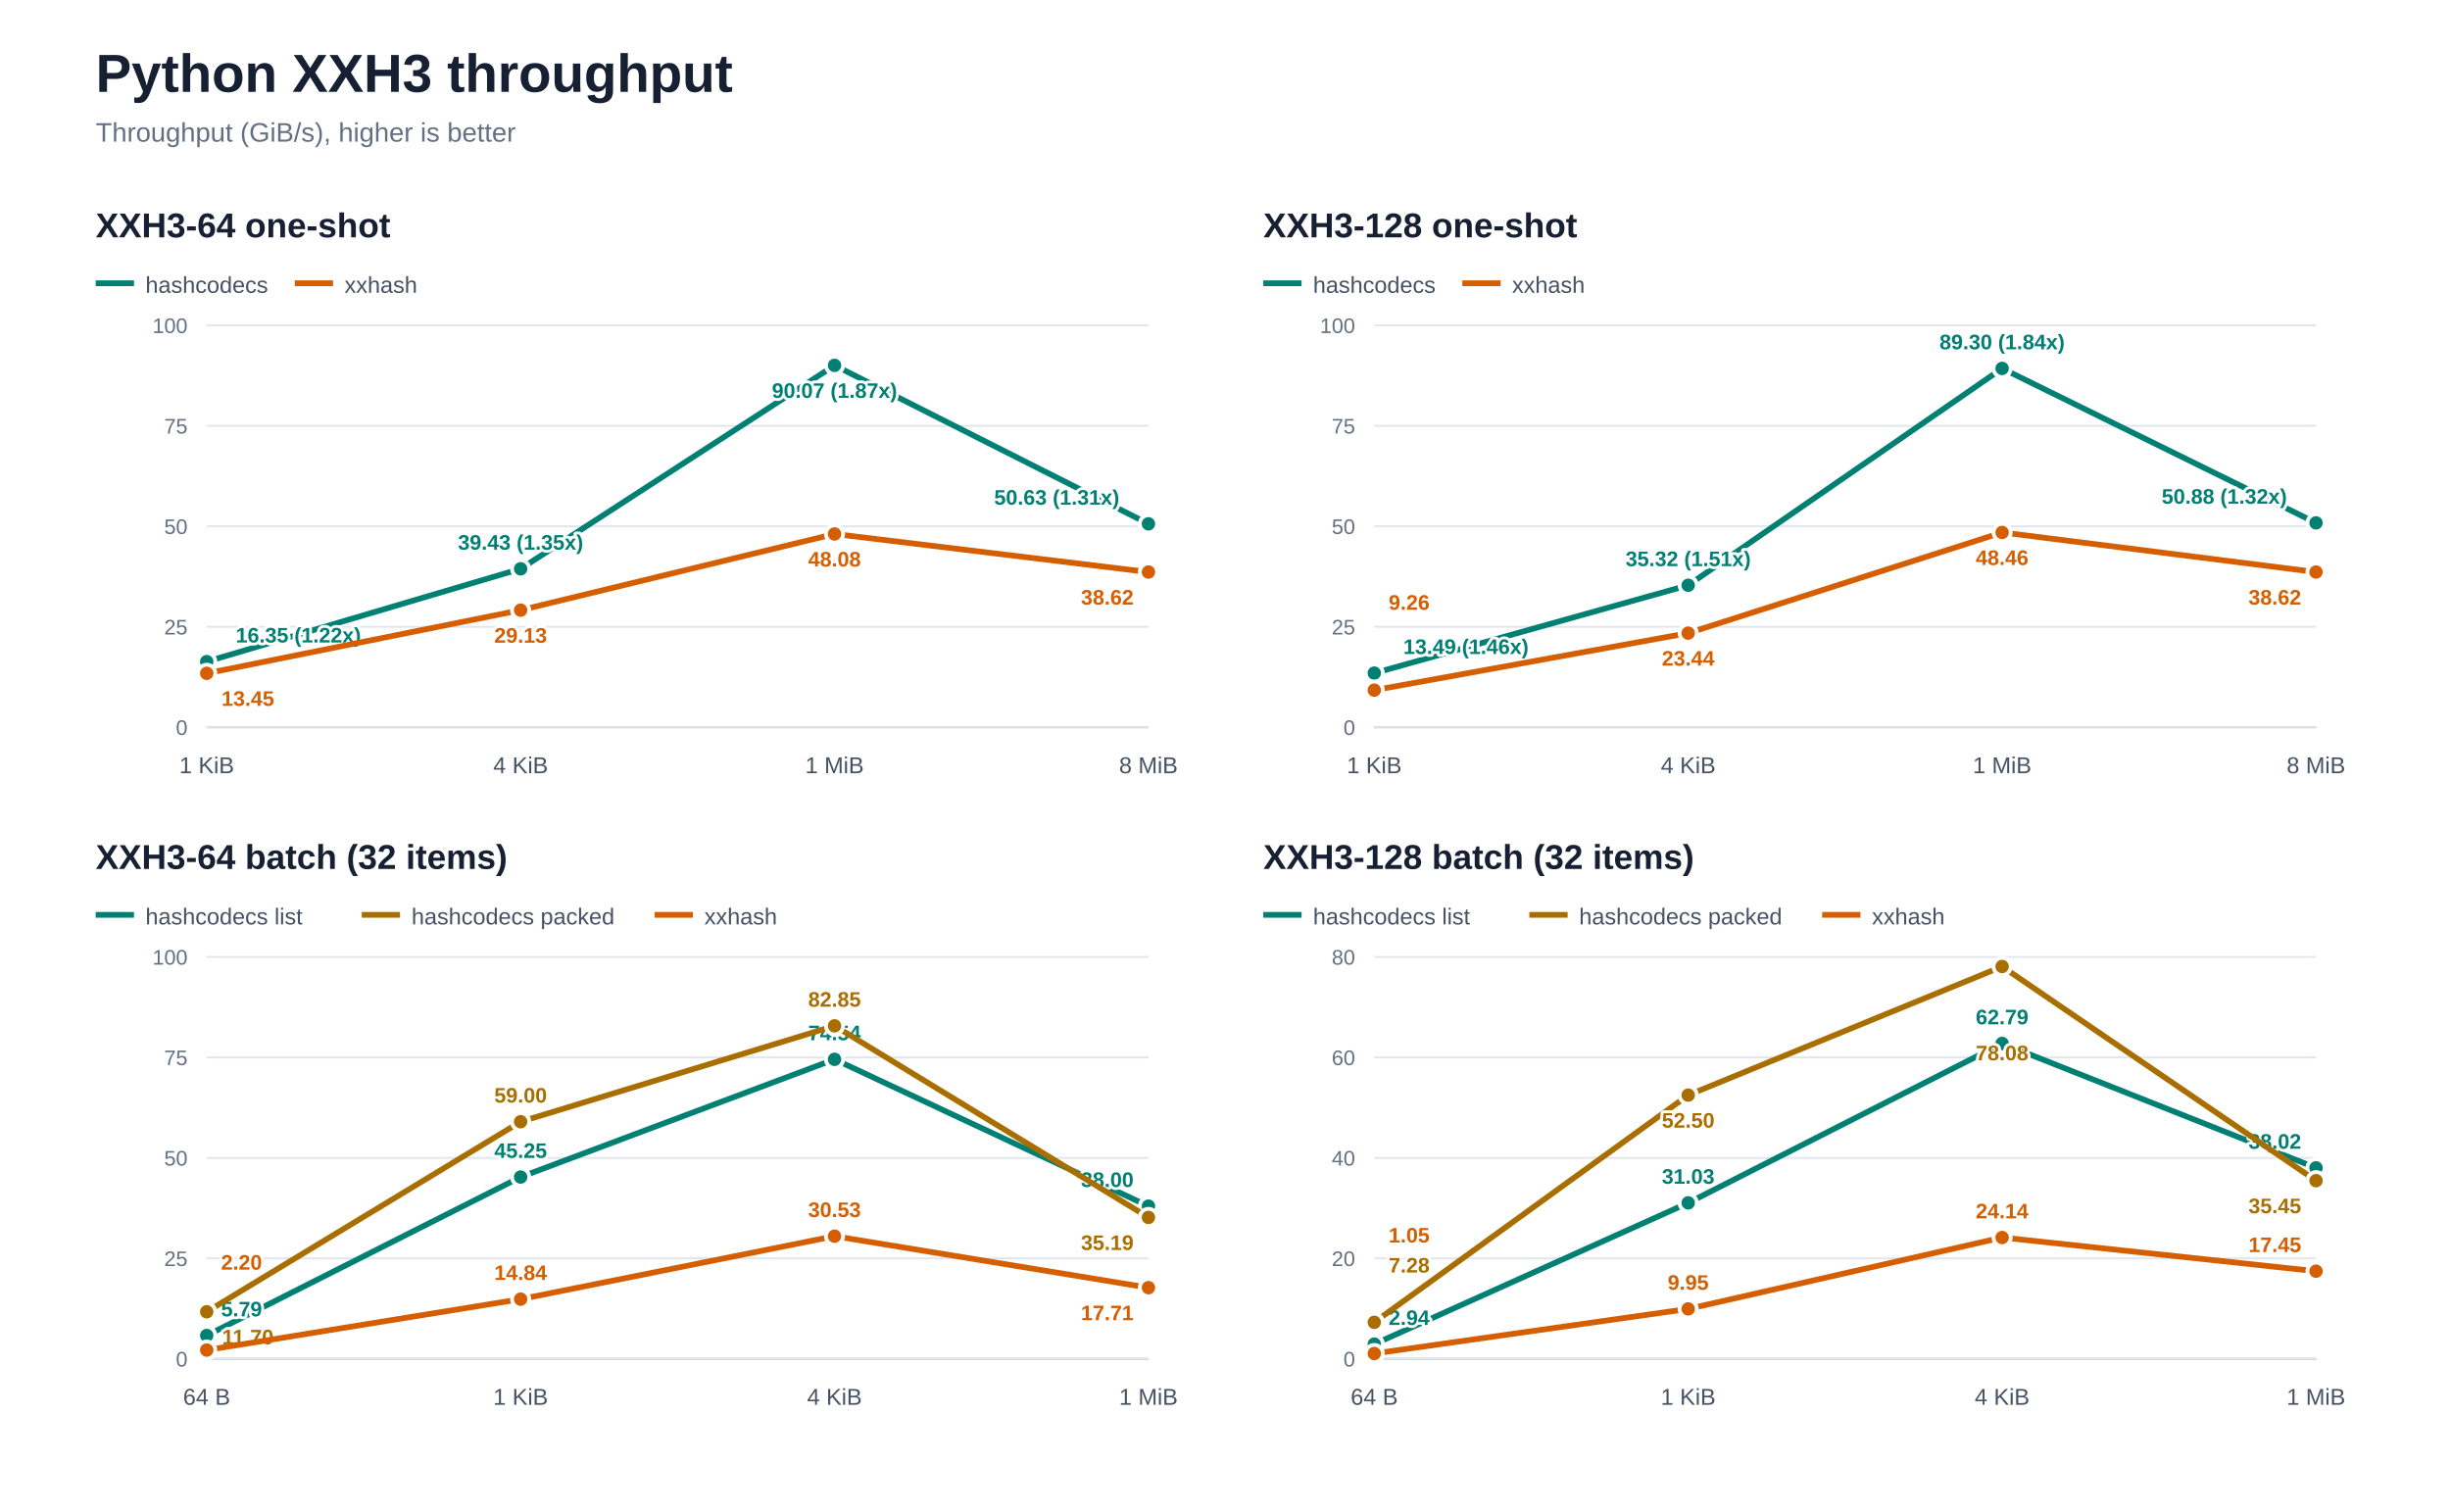
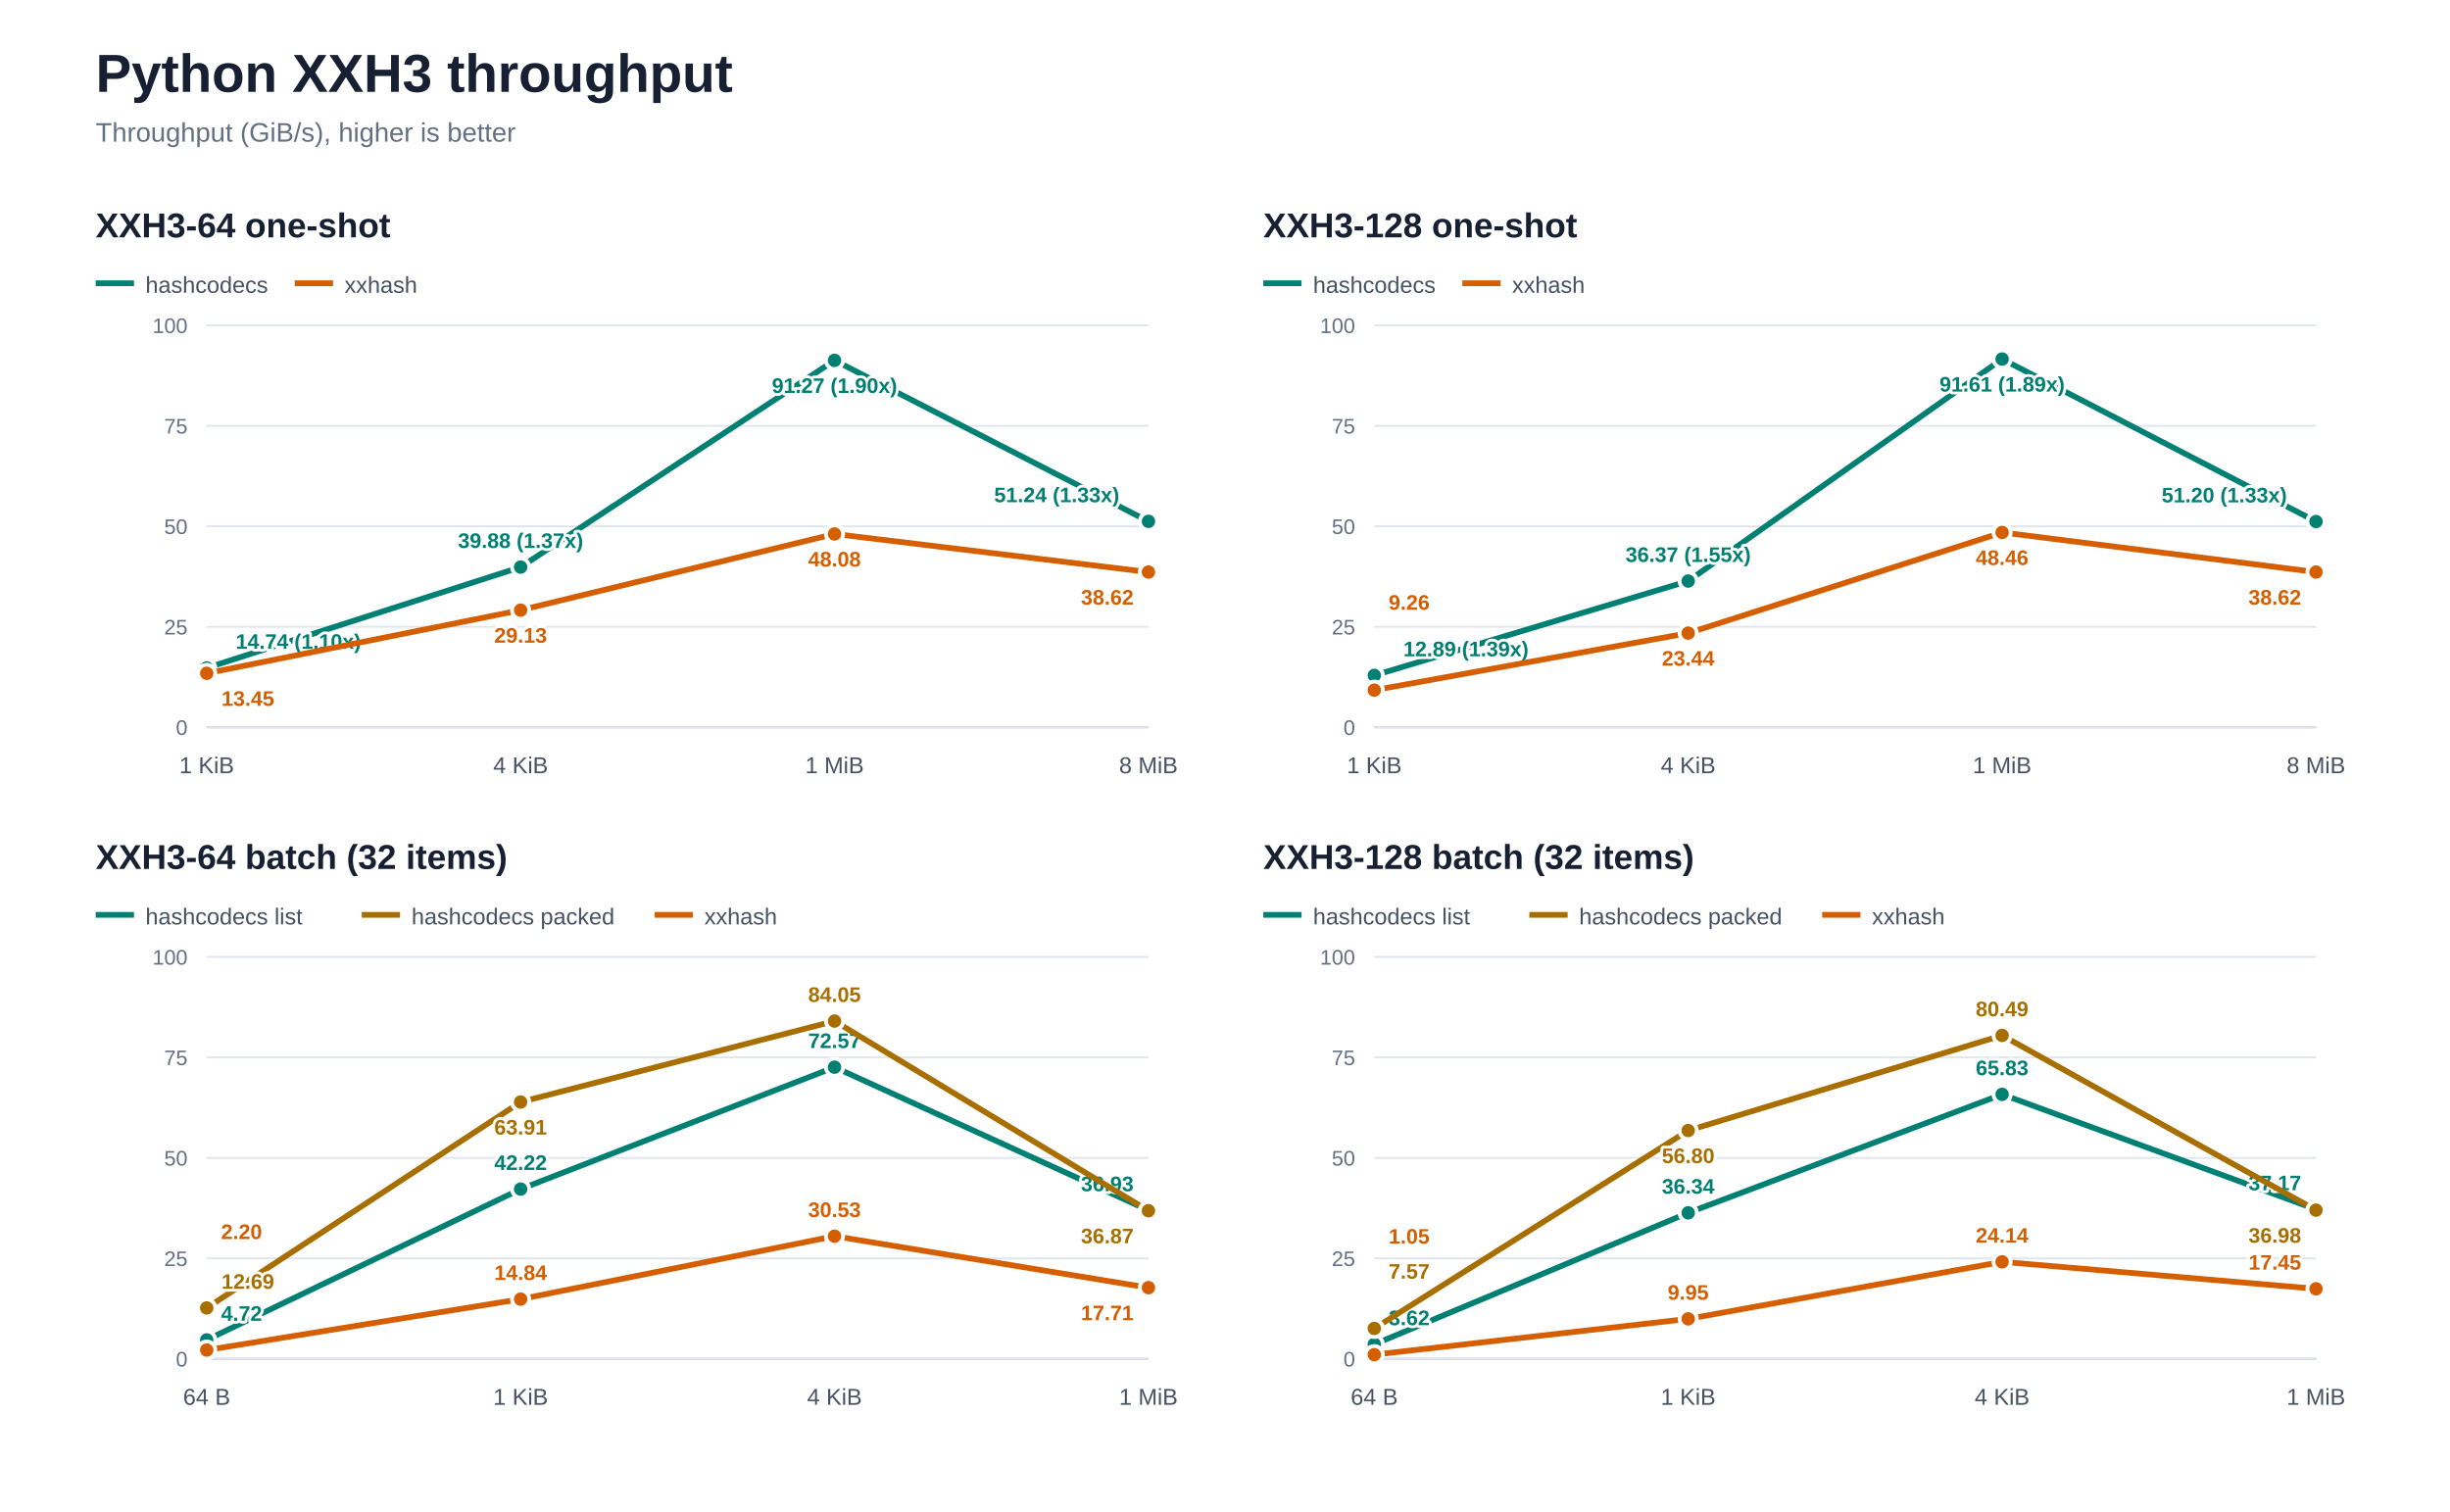
<svg xmlns="http://www.w3.org/2000/svg" width="1280" height="790" viewBox="0 0 1280 790" role="img" aria-labelledby="title desc">
  <rect width="100%" height="100%" fill="#ffffff" />
  <text x="50" y="48" fill="#172033" font-family="Segoe UI,Arial,sans-serif" font-size="28" font-weight="700">Python XXH3 throughput</text>
  <text x="50" y="74" fill="#637083" font-family="Segoe UI,Arial,sans-serif" font-size="14">Throughput (GiB/s), higher is better</text>
  <text x="50" y="124" fill="#172033" font-family="Segoe UI,Arial,sans-serif" font-size="18" font-weight="600">XXH3-64 one-shot</text>
  <line x1="108" y1="380" x2="600" y2="380" stroke="#9aa5b4" />
  <line x1="50" y1="148" x2="70" y2="148" stroke="#007f73" stroke-width="3" />
  <text x="76" y="153" fill="#465263" font-family="Segoe UI,Arial,sans-serif" font-size="12">hashcodecs</text>
  <line x1="154" y1="148" x2="174" y2="148" stroke="#d55e00" stroke-width="3" />
  <text x="180" y="153" fill="#465263" font-family="Segoe UI,Arial,sans-serif" font-size="12">xxhash</text>
  <line x1="108" y1="380.0" x2="600" y2="380.0" stroke="#e1e6ed" />
  <text x="98" y="384.0" text-anchor="end" fill="#637083" font-family="Segoe UI,Arial,sans-serif" font-size="11">0</text>
  <line x1="108" y1="327.5" x2="600" y2="327.5" stroke="#e1e6ed" />
  <text x="98" y="331.5" text-anchor="end" fill="#637083" font-family="Segoe UI,Arial,sans-serif" font-size="11">25</text>
  <line x1="108" y1="275.0" x2="600" y2="275.0" stroke="#e1e6ed" />
  <text x="98" y="279.0" text-anchor="end" fill="#637083" font-family="Segoe UI,Arial,sans-serif" font-size="11">50</text>
  <line x1="108" y1="222.5" x2="600" y2="222.5" stroke="#e1e6ed" />
  <text x="98" y="226.5" text-anchor="end" fill="#637083" font-family="Segoe UI,Arial,sans-serif" font-size="11">75</text>
  <line x1="108" y1="170.0" x2="600" y2="170.0" stroke="#e1e6ed" />
  <text x="98" y="174.0" text-anchor="end" fill="#637083" font-family="Segoe UI,Arial,sans-serif" font-size="11">100</text>
  <text x="108.0" y="404" text-anchor="middle" fill="#465263" font-family="Segoe UI,Arial,sans-serif" font-size="12">1 KiB</text>
  <text x="272.0" y="404" text-anchor="middle" fill="#465263" font-family="Segoe UI,Arial,sans-serif" font-size="12">4 KiB</text>
  <text x="436.0" y="404" text-anchor="middle" fill="#465263" font-family="Segoe UI,Arial,sans-serif" font-size="12">1 MiB</text>
  <text x="600.0" y="404" text-anchor="middle" fill="#465263" font-family="Segoe UI,Arial,sans-serif" font-size="12">8 MiB</text>
-   <polyline points="108.0,345.7 272.0,297.2 436.0,190.9 600.0,273.7" fill="none" stroke="#007f73" stroke-width="3" stroke-linejoin="round" stroke-linecap="round" />
-   <circle cx="108.0" cy="345.7" r="4.5" fill="#007f73" stroke="#ffffff" stroke-width="2" />
-   <text x="155.9" y="335.7" text-anchor="middle" fill="#007f73" font-family="Segoe UI,Arial,sans-serif" font-size="11" font-weight="600" paint-order="stroke" stroke="#ffffff" stroke-width="3" stroke-linejoin="round">16.35 (1.22x)</text>
-   <circle cx="272.0" cy="297.2" r="4.5" fill="#007f73" stroke="#ffffff" stroke-width="2" />
-   <text x="272.0" y="287.2" text-anchor="middle" fill="#007f73" font-family="Segoe UI,Arial,sans-serif" font-size="11" font-weight="600" paint-order="stroke" stroke="#ffffff" stroke-width="3" stroke-linejoin="round">39.43 (1.35x)</text>
-   <circle cx="436.0" cy="190.9" r="4.5" fill="#007f73" stroke="#ffffff" stroke-width="2" />
-   <text x="436.0" y="207.9" text-anchor="middle" fill="#007f73" font-family="Segoe UI,Arial,sans-serif" font-size="11" font-weight="600" paint-order="stroke" stroke="#ffffff" stroke-width="3" stroke-linejoin="round">90.07 (1.87x)</text>
-   <circle cx="600.0" cy="273.7" r="4.5" fill="#007f73" stroke="#ffffff" stroke-width="2" />
-   <text x="552.1" y="263.7" text-anchor="middle" fill="#007f73" font-family="Segoe UI,Arial,sans-serif" font-size="11" font-weight="600" paint-order="stroke" stroke="#ffffff" stroke-width="3" stroke-linejoin="round">50.63 (1.31x)</text>
+   <polyline points="108.0,349.0 272.0,296.3 436.0,188.3 600.0,272.4" fill="none" stroke="#007f73" stroke-width="3" stroke-linejoin="round" stroke-linecap="round" />
+   <circle cx="108.0" cy="349.0" r="4.5" fill="#007f73" stroke="#ffffff" stroke-width="2" />
+   <text x="155.9" y="339.0" text-anchor="middle" fill="#007f73" font-family="Segoe UI,Arial,sans-serif" font-size="11" font-weight="600" paint-order="stroke" stroke="#ffffff" stroke-width="3" stroke-linejoin="round">14.74 (1.10x)</text>
+   <circle cx="272.0" cy="296.3" r="4.5" fill="#007f73" stroke="#ffffff" stroke-width="2" />
+   <text x="272.0" y="286.3" text-anchor="middle" fill="#007f73" font-family="Segoe UI,Arial,sans-serif" font-size="11" font-weight="600" paint-order="stroke" stroke="#ffffff" stroke-width="3" stroke-linejoin="round">39.88 (1.37x)</text>
+   <circle cx="436.0" cy="188.3" r="4.5" fill="#007f73" stroke="#ffffff" stroke-width="2" />
+   <text x="436.0" y="205.3" text-anchor="middle" fill="#007f73" font-family="Segoe UI,Arial,sans-serif" font-size="11" font-weight="600" paint-order="stroke" stroke="#ffffff" stroke-width="3" stroke-linejoin="round">91.27 (1.90x)</text>
+   <circle cx="600.0" cy="272.4" r="4.5" fill="#007f73" stroke="#ffffff" stroke-width="2" />
+   <text x="552.1" y="262.4" text-anchor="middle" fill="#007f73" font-family="Segoe UI,Arial,sans-serif" font-size="11" font-weight="600" paint-order="stroke" stroke="#ffffff" stroke-width="3" stroke-linejoin="round">51.24 (1.33x)</text>
  <polyline points="108.0,351.8 272.0,318.8 436.0,279.0 600.0,298.9" fill="none" stroke="#d55e00" stroke-width="3" stroke-linejoin="round" stroke-linecap="round" />
  <circle cx="108.0" cy="351.8" r="4.5" fill="#d55e00" stroke="#ffffff" stroke-width="2" />
  <text x="129.5" y="368.8" text-anchor="middle" fill="#d55e00" font-family="Segoe UI,Arial,sans-serif" font-size="11" font-weight="600" paint-order="stroke" stroke="#ffffff" stroke-width="3" stroke-linejoin="round">13.45</text>
  <circle cx="272.0" cy="318.8" r="4.5" fill="#d55e00" stroke="#ffffff" stroke-width="2" />
  <text x="272.0" y="335.8" text-anchor="middle" fill="#d55e00" font-family="Segoe UI,Arial,sans-serif" font-size="11" font-weight="600" paint-order="stroke" stroke="#ffffff" stroke-width="3" stroke-linejoin="round">29.13</text>
  <circle cx="436.0" cy="279.0" r="4.5" fill="#d55e00" stroke="#ffffff" stroke-width="2" />
  <text x="436.0" y="296.0" text-anchor="middle" fill="#d55e00" font-family="Segoe UI,Arial,sans-serif" font-size="11" font-weight="600" paint-order="stroke" stroke="#ffffff" stroke-width="3" stroke-linejoin="round">48.08</text>
  <circle cx="600.0" cy="298.9" r="4.5" fill="#d55e00" stroke="#ffffff" stroke-width="2" />
  <text x="578.5" y="315.9" text-anchor="middle" fill="#d55e00" font-family="Segoe UI,Arial,sans-serif" font-size="11" font-weight="600" paint-order="stroke" stroke="#ffffff" stroke-width="3" stroke-linejoin="round">38.62</text>
  <text x="660" y="124" fill="#172033" font-family="Segoe UI,Arial,sans-serif" font-size="18" font-weight="600">XXH3-128 one-shot</text>
  <line x1="718" y1="380" x2="1210" y2="380" stroke="#9aa5b4" />
  <line x1="660" y1="148" x2="680" y2="148" stroke="#007f73" stroke-width="3" />
  <text x="686" y="153" fill="#465263" font-family="Segoe UI,Arial,sans-serif" font-size="12">hashcodecs</text>
  <line x1="764" y1="148" x2="784" y2="148" stroke="#d55e00" stroke-width="3" />
  <text x="790" y="153" fill="#465263" font-family="Segoe UI,Arial,sans-serif" font-size="12">xxhash</text>
  <line x1="718" y1="380.0" x2="1210" y2="380.0" stroke="#e1e6ed" />
  <text x="708" y="384.0" text-anchor="end" fill="#637083" font-family="Segoe UI,Arial,sans-serif" font-size="11">0</text>
  <line x1="718" y1="327.5" x2="1210" y2="327.5" stroke="#e1e6ed" />
  <text x="708" y="331.5" text-anchor="end" fill="#637083" font-family="Segoe UI,Arial,sans-serif" font-size="11">25</text>
  <line x1="718" y1="275.0" x2="1210" y2="275.0" stroke="#e1e6ed" />
  <text x="708" y="279.0" text-anchor="end" fill="#637083" font-family="Segoe UI,Arial,sans-serif" font-size="11">50</text>
  <line x1="718" y1="222.5" x2="1210" y2="222.5" stroke="#e1e6ed" />
  <text x="708" y="226.5" text-anchor="end" fill="#637083" font-family="Segoe UI,Arial,sans-serif" font-size="11">75</text>
  <line x1="718" y1="170.0" x2="1210" y2="170.0" stroke="#e1e6ed" />
  <text x="708" y="174.0" text-anchor="end" fill="#637083" font-family="Segoe UI,Arial,sans-serif" font-size="11">100</text>
  <text x="718.0" y="404" text-anchor="middle" fill="#465263" font-family="Segoe UI,Arial,sans-serif" font-size="12">1 KiB</text>
  <text x="882.0" y="404" text-anchor="middle" fill="#465263" font-family="Segoe UI,Arial,sans-serif" font-size="12">4 KiB</text>
  <text x="1046.0" y="404" text-anchor="middle" fill="#465263" font-family="Segoe UI,Arial,sans-serif" font-size="12">1 MiB</text>
  <text x="1210.0" y="404" text-anchor="middle" fill="#465263" font-family="Segoe UI,Arial,sans-serif" font-size="12">8 MiB</text>
-   <polyline points="718.0,351.7 882.0,305.8 1046.0,192.5 1210.0,273.2" fill="none" stroke="#007f73" stroke-width="3" stroke-linejoin="round" stroke-linecap="round" />
-   <circle cx="718.0" cy="351.7" r="4.5" fill="#007f73" stroke="#ffffff" stroke-width="2" />
-   <text x="765.9" y="341.7" text-anchor="middle" fill="#007f73" font-family="Segoe UI,Arial,sans-serif" font-size="11" font-weight="600" paint-order="stroke" stroke="#ffffff" stroke-width="3" stroke-linejoin="round">13.49 (1.46x)</text>
-   <circle cx="882.0" cy="305.8" r="4.5" fill="#007f73" stroke="#ffffff" stroke-width="2" />
-   <text x="882.0" y="295.8" text-anchor="middle" fill="#007f73" font-family="Segoe UI,Arial,sans-serif" font-size="11" font-weight="600" paint-order="stroke" stroke="#ffffff" stroke-width="3" stroke-linejoin="round">35.32 (1.51x)</text>
-   <circle cx="1046.0" cy="192.5" r="4.5" fill="#007f73" stroke="#ffffff" stroke-width="2" />
-   <text x="1046.0" y="182.5" text-anchor="middle" fill="#007f73" font-family="Segoe UI,Arial,sans-serif" font-size="11" font-weight="600" paint-order="stroke" stroke="#ffffff" stroke-width="3" stroke-linejoin="round">89.30 (1.84x)</text>
-   <circle cx="1210.0" cy="273.2" r="4.5" fill="#007f73" stroke="#ffffff" stroke-width="2" />
-   <text x="1162.1" y="263.2" text-anchor="middle" fill="#007f73" font-family="Segoe UI,Arial,sans-serif" font-size="11" font-weight="600" paint-order="stroke" stroke="#ffffff" stroke-width="3" stroke-linejoin="round">50.88 (1.32x)</text>
+   <polyline points="718.0,352.9 882.0,303.6 1046.0,187.6 1210.0,272.5" fill="none" stroke="#007f73" stroke-width="3" stroke-linejoin="round" stroke-linecap="round" />
+   <circle cx="718.0" cy="352.9" r="4.5" fill="#007f73" stroke="#ffffff" stroke-width="2" />
+   <text x="765.9" y="342.9" text-anchor="middle" fill="#007f73" font-family="Segoe UI,Arial,sans-serif" font-size="11" font-weight="600" paint-order="stroke" stroke="#ffffff" stroke-width="3" stroke-linejoin="round">12.89 (1.39x)</text>
+   <circle cx="882.0" cy="303.6" r="4.5" fill="#007f73" stroke="#ffffff" stroke-width="2" />
+   <text x="882.0" y="293.6" text-anchor="middle" fill="#007f73" font-family="Segoe UI,Arial,sans-serif" font-size="11" font-weight="600" paint-order="stroke" stroke="#ffffff" stroke-width="3" stroke-linejoin="round">36.37 (1.55x)</text>
+   <circle cx="1046.0" cy="187.6" r="4.5" fill="#007f73" stroke="#ffffff" stroke-width="2" />
+   <text x="1046.0" y="204.6" text-anchor="middle" fill="#007f73" font-family="Segoe UI,Arial,sans-serif" font-size="11" font-weight="600" paint-order="stroke" stroke="#ffffff" stroke-width="3" stroke-linejoin="round">91.61 (1.89x)</text>
+   <circle cx="1210.0" cy="272.5" r="4.5" fill="#007f73" stroke="#ffffff" stroke-width="2" />
+   <text x="1162.1" y="262.5" text-anchor="middle" fill="#007f73" font-family="Segoe UI,Arial,sans-serif" font-size="11" font-weight="600" paint-order="stroke" stroke="#ffffff" stroke-width="3" stroke-linejoin="round">51.20 (1.33x)</text>
  <polyline points="718.0,360.6 882.0,330.8 1046.0,278.2 1210.0,298.9" fill="none" stroke="#d55e00" stroke-width="3" stroke-linejoin="round" stroke-linecap="round" />
  <circle cx="718.0" cy="360.6" r="4.5" fill="#d55e00" stroke="#ffffff" stroke-width="2" />
  <text x="736.2" y="318.6" text-anchor="middle" fill="#d55e00" font-family="Segoe UI,Arial,sans-serif" font-size="11" font-weight="600" paint-order="stroke" stroke="#ffffff" stroke-width="3" stroke-linejoin="round">9.26</text>
  <circle cx="882.0" cy="330.8" r="4.5" fill="#d55e00" stroke="#ffffff" stroke-width="2" />
  <text x="882.0" y="347.8" text-anchor="middle" fill="#d55e00" font-family="Segoe UI,Arial,sans-serif" font-size="11" font-weight="600" paint-order="stroke" stroke="#ffffff" stroke-width="3" stroke-linejoin="round">23.44</text>
  <circle cx="1046.0" cy="278.2" r="4.5" fill="#d55e00" stroke="#ffffff" stroke-width="2" />
  <text x="1046.0" y="295.2" text-anchor="middle" fill="#d55e00" font-family="Segoe UI,Arial,sans-serif" font-size="11" font-weight="600" paint-order="stroke" stroke="#ffffff" stroke-width="3" stroke-linejoin="round">48.46</text>
  <circle cx="1210.0" cy="298.9" r="4.5" fill="#d55e00" stroke="#ffffff" stroke-width="2" />
  <text x="1188.5" y="315.9" text-anchor="middle" fill="#d55e00" font-family="Segoe UI,Arial,sans-serif" font-size="11" font-weight="600" paint-order="stroke" stroke="#ffffff" stroke-width="3" stroke-linejoin="round">38.62</text>
  <text x="50" y="454" fill="#172033" font-family="Segoe UI,Arial,sans-serif" font-size="18" font-weight="600">XXH3-64 batch (32 items)</text>
  <line x1="108" y1="710" x2="600" y2="710" stroke="#9aa5b4" />
  <line x1="50" y1="478" x2="70" y2="478" stroke="#007f73" stroke-width="3" />
  <text x="76" y="483" fill="#465263" font-family="Segoe UI,Arial,sans-serif" font-size="12">hashcodecs list</text>
  <line x1="189" y1="478" x2="209" y2="478" stroke="#a86f00" stroke-width="3" />
  <text x="215" y="483" fill="#465263" font-family="Segoe UI,Arial,sans-serif" font-size="12">hashcodecs packed</text>
  <line x1="342" y1="478" x2="362" y2="478" stroke="#d55e00" stroke-width="3" />
  <text x="368" y="483" fill="#465263" font-family="Segoe UI,Arial,sans-serif" font-size="12">xxhash</text>
  <line x1="108" y1="710.0" x2="600" y2="710.0" stroke="#e1e6ed" />
  <text x="98" y="714.0" text-anchor="end" fill="#637083" font-family="Segoe UI,Arial,sans-serif" font-size="11">0</text>
  <line x1="108" y1="657.5" x2="600" y2="657.5" stroke="#e1e6ed" />
  <text x="98" y="661.5" text-anchor="end" fill="#637083" font-family="Segoe UI,Arial,sans-serif" font-size="11">25</text>
  <line x1="108" y1="605.0" x2="600" y2="605.0" stroke="#e1e6ed" />
  <text x="98" y="609.0" text-anchor="end" fill="#637083" font-family="Segoe UI,Arial,sans-serif" font-size="11">50</text>
  <line x1="108" y1="552.5" x2="600" y2="552.5" stroke="#e1e6ed" />
  <text x="98" y="556.5" text-anchor="end" fill="#637083" font-family="Segoe UI,Arial,sans-serif" font-size="11">75</text>
  <line x1="108" y1="500.0" x2="600" y2="500.0" stroke="#e1e6ed" />
  <text x="98" y="504.0" text-anchor="end" fill="#637083" font-family="Segoe UI,Arial,sans-serif" font-size="11">100</text>
  <text x="108.0" y="734" text-anchor="middle" fill="#465263" font-family="Segoe UI,Arial,sans-serif" font-size="12">64 B</text>
  <text x="272.0" y="734" text-anchor="middle" fill="#465263" font-family="Segoe UI,Arial,sans-serif" font-size="12">1 KiB</text>
  <text x="436.0" y="734" text-anchor="middle" fill="#465263" font-family="Segoe UI,Arial,sans-serif" font-size="12">4 KiB</text>
  <text x="600.0" y="734" text-anchor="middle" fill="#465263" font-family="Segoe UI,Arial,sans-serif" font-size="12">1 MiB</text>
-   <polyline points="108.0,697.8 272.0,615.0 436.0,553.5 600.0,630.2" fill="none" stroke="#007f73" stroke-width="3" stroke-linejoin="round" stroke-linecap="round" />
-   <circle cx="108.0" cy="697.8" r="4.5" fill="#007f73" stroke="#ffffff" stroke-width="2" />
-   <text x="126.2" y="687.8" text-anchor="middle" fill="#007f73" font-family="Segoe UI,Arial,sans-serif" font-size="11" font-weight="600" paint-order="stroke" stroke="#ffffff" stroke-width="3" stroke-linejoin="round">5.79</text>
-   <circle cx="272.0" cy="615.0" r="4.5" fill="#007f73" stroke="#ffffff" stroke-width="2" />
-   <text x="272.0" y="605.0" text-anchor="middle" fill="#007f73" font-family="Segoe UI,Arial,sans-serif" font-size="11" font-weight="600" paint-order="stroke" stroke="#ffffff" stroke-width="3" stroke-linejoin="round">45.25</text>
-   <circle cx="436.0" cy="553.5" r="4.5" fill="#007f73" stroke="#ffffff" stroke-width="2" />
-   <text x="436.0" y="543.5" text-anchor="middle" fill="#007f73" font-family="Segoe UI,Arial,sans-serif" font-size="11" font-weight="600" paint-order="stroke" stroke="#ffffff" stroke-width="3" stroke-linejoin="round">74.54</text>
-   <circle cx="600.0" cy="630.2" r="4.5" fill="#007f73" stroke="#ffffff" stroke-width="2" />
-   <text x="578.5" y="620.2" text-anchor="middle" fill="#007f73" font-family="Segoe UI,Arial,sans-serif" font-size="11" font-weight="600" paint-order="stroke" stroke="#ffffff" stroke-width="3" stroke-linejoin="round">38.00</text>
-   <polyline points="108.0,685.4 272.0,586.1 436.0,536.0 600.0,636.1" fill="none" stroke="#a86f00" stroke-width="3" stroke-linejoin="round" stroke-linecap="round" />
-   <circle cx="108.0" cy="685.4" r="4.5" fill="#a86f00" stroke="#ffffff" stroke-width="2" />
-   <text x="129.5" y="702.4" text-anchor="middle" fill="#a86f00" font-family="Segoe UI,Arial,sans-serif" font-size="11" font-weight="600" paint-order="stroke" stroke="#ffffff" stroke-width="3" stroke-linejoin="round">11.70</text>
-   <circle cx="272.0" cy="586.1" r="4.5" fill="#a86f00" stroke="#ffffff" stroke-width="2" />
-   <text x="272.0" y="576.1" text-anchor="middle" fill="#a86f00" font-family="Segoe UI,Arial,sans-serif" font-size="11" font-weight="600" paint-order="stroke" stroke="#ffffff" stroke-width="3" stroke-linejoin="round">59.00</text>
-   <circle cx="436.0" cy="536.0" r="4.5" fill="#a86f00" stroke="#ffffff" stroke-width="2" />
-   <text x="436.0" y="526.0" text-anchor="middle" fill="#a86f00" font-family="Segoe UI,Arial,sans-serif" font-size="11" font-weight="600" paint-order="stroke" stroke="#ffffff" stroke-width="3" stroke-linejoin="round">82.85</text>
-   <circle cx="600.0" cy="636.1" r="4.5" fill="#a86f00" stroke="#ffffff" stroke-width="2" />
-   <text x="578.5" y="653.1" text-anchor="middle" fill="#a86f00" font-family="Segoe UI,Arial,sans-serif" font-size="11" font-weight="600" paint-order="stroke" stroke="#ffffff" stroke-width="3" stroke-linejoin="round">35.19</text>
+   <polyline points="108.0,700.1 272.0,621.3 436.0,557.6 600.0,632.4" fill="none" stroke="#007f73" stroke-width="3" stroke-linejoin="round" stroke-linecap="round" />
+   <circle cx="108.0" cy="700.1" r="4.5" fill="#007f73" stroke="#ffffff" stroke-width="2" />
+   <text x="126.2" y="690.1" text-anchor="middle" fill="#007f73" font-family="Segoe UI,Arial,sans-serif" font-size="11" font-weight="600" paint-order="stroke" stroke="#ffffff" stroke-width="3" stroke-linejoin="round">4.72</text>
+   <circle cx="272.0" cy="621.3" r="4.5" fill="#007f73" stroke="#ffffff" stroke-width="2" />
+   <text x="272.0" y="611.3" text-anchor="middle" fill="#007f73" font-family="Segoe UI,Arial,sans-serif" font-size="11" font-weight="600" paint-order="stroke" stroke="#ffffff" stroke-width="3" stroke-linejoin="round">42.22</text>
+   <circle cx="436.0" cy="557.6" r="4.5" fill="#007f73" stroke="#ffffff" stroke-width="2" />
+   <text x="436.0" y="547.6" text-anchor="middle" fill="#007f73" font-family="Segoe UI,Arial,sans-serif" font-size="11" font-weight="600" paint-order="stroke" stroke="#ffffff" stroke-width="3" stroke-linejoin="round">72.57</text>
+   <circle cx="600.0" cy="632.4" r="4.5" fill="#007f73" stroke="#ffffff" stroke-width="2" />
+   <text x="578.5" y="622.4" text-anchor="middle" fill="#007f73" font-family="Segoe UI,Arial,sans-serif" font-size="11" font-weight="600" paint-order="stroke" stroke="#ffffff" stroke-width="3" stroke-linejoin="round">36.93</text>
+   <polyline points="108.0,683.4 272.0,575.8 436.0,533.5 600.0,632.6" fill="none" stroke="#a86f00" stroke-width="3" stroke-linejoin="round" stroke-linecap="round" />
+   <circle cx="108.0" cy="683.4" r="4.5" fill="#a86f00" stroke="#ffffff" stroke-width="2" />
+   <text x="129.5" y="673.4" text-anchor="middle" fill="#a86f00" font-family="Segoe UI,Arial,sans-serif" font-size="11" font-weight="600" paint-order="stroke" stroke="#ffffff" stroke-width="3" stroke-linejoin="round">12.69</text>
+   <circle cx="272.0" cy="575.8" r="4.5" fill="#a86f00" stroke="#ffffff" stroke-width="2" />
+   <text x="272.0" y="592.8" text-anchor="middle" fill="#a86f00" font-family="Segoe UI,Arial,sans-serif" font-size="11" font-weight="600" paint-order="stroke" stroke="#ffffff" stroke-width="3" stroke-linejoin="round">63.91</text>
+   <circle cx="436.0" cy="533.5" r="4.5" fill="#a86f00" stroke="#ffffff" stroke-width="2" />
+   <text x="436.0" y="523.5" text-anchor="middle" fill="#a86f00" font-family="Segoe UI,Arial,sans-serif" font-size="11" font-weight="600" paint-order="stroke" stroke="#ffffff" stroke-width="3" stroke-linejoin="round">84.05</text>
+   <circle cx="600.0" cy="632.6" r="4.5" fill="#a86f00" stroke="#ffffff" stroke-width="2" />
+   <text x="578.5" y="649.6" text-anchor="middle" fill="#a86f00" font-family="Segoe UI,Arial,sans-serif" font-size="11" font-weight="600" paint-order="stroke" stroke="#ffffff" stroke-width="3" stroke-linejoin="round">36.87</text>
  <polyline points="108.0,705.4 272.0,678.8 436.0,645.9 600.0,672.8" fill="none" stroke="#d55e00" stroke-width="3" stroke-linejoin="round" stroke-linecap="round" />
  <circle cx="108.0" cy="705.4" r="4.5" fill="#d55e00" stroke="#ffffff" stroke-width="2" />
-   <text x="126.2" y="663.4" text-anchor="middle" fill="#d55e00" font-family="Segoe UI,Arial,sans-serif" font-size="11" font-weight="600" paint-order="stroke" stroke="#ffffff" stroke-width="3" stroke-linejoin="round">2.20</text>
+   <text x="126.2" y="647.4" text-anchor="middle" fill="#d55e00" font-family="Segoe UI,Arial,sans-serif" font-size="11" font-weight="600" paint-order="stroke" stroke="#ffffff" stroke-width="3" stroke-linejoin="round">2.20</text>
  <circle cx="272.0" cy="678.8" r="4.5" fill="#d55e00" stroke="#ffffff" stroke-width="2" />
  <text x="272.0" y="668.8" text-anchor="middle" fill="#d55e00" font-family="Segoe UI,Arial,sans-serif" font-size="11" font-weight="600" paint-order="stroke" stroke="#ffffff" stroke-width="3" stroke-linejoin="round">14.84</text>
  <circle cx="436.0" cy="645.9" r="4.5" fill="#d55e00" stroke="#ffffff" stroke-width="2" />
  <text x="436.0" y="635.9" text-anchor="middle" fill="#d55e00" font-family="Segoe UI,Arial,sans-serif" font-size="11" font-weight="600" paint-order="stroke" stroke="#ffffff" stroke-width="3" stroke-linejoin="round">30.53</text>
  <circle cx="600.0" cy="672.8" r="4.5" fill="#d55e00" stroke="#ffffff" stroke-width="2" />
  <text x="578.5" y="689.8" text-anchor="middle" fill="#d55e00" font-family="Segoe UI,Arial,sans-serif" font-size="11" font-weight="600" paint-order="stroke" stroke="#ffffff" stroke-width="3" stroke-linejoin="round">17.71</text>
  <text x="660" y="454" fill="#172033" font-family="Segoe UI,Arial,sans-serif" font-size="18" font-weight="600">XXH3-128 batch (32 items)</text>
  <line x1="718" y1="710" x2="1210" y2="710" stroke="#9aa5b4" />
  <line x1="660" y1="478" x2="680" y2="478" stroke="#007f73" stroke-width="3" />
  <text x="686" y="483" fill="#465263" font-family="Segoe UI,Arial,sans-serif" font-size="12">hashcodecs list</text>
  <line x1="799" y1="478" x2="819" y2="478" stroke="#a86f00" stroke-width="3" />
  <text x="825" y="483" fill="#465263" font-family="Segoe UI,Arial,sans-serif" font-size="12">hashcodecs packed</text>
  <line x1="952" y1="478" x2="972" y2="478" stroke="#d55e00" stroke-width="3" />
  <text x="978" y="483" fill="#465263" font-family="Segoe UI,Arial,sans-serif" font-size="12">xxhash</text>
  <line x1="718" y1="710.0" x2="1210" y2="710.0" stroke="#e1e6ed" />
  <text x="708" y="714.0" text-anchor="end" fill="#637083" font-family="Segoe UI,Arial,sans-serif" font-size="11">0</text>
  <line x1="718" y1="657.5" x2="1210" y2="657.5" stroke="#e1e6ed" />
-   <text x="708" y="661.5" text-anchor="end" fill="#637083" font-family="Segoe UI,Arial,sans-serif" font-size="11">20</text>
+   <text x="708" y="661.5" text-anchor="end" fill="#637083" font-family="Segoe UI,Arial,sans-serif" font-size="11">25</text>
  <line x1="718" y1="605.0" x2="1210" y2="605.0" stroke="#e1e6ed" />
-   <text x="708" y="609.0" text-anchor="end" fill="#637083" font-family="Segoe UI,Arial,sans-serif" font-size="11">40</text>
+   <text x="708" y="609.0" text-anchor="end" fill="#637083" font-family="Segoe UI,Arial,sans-serif" font-size="11">50</text>
  <line x1="718" y1="552.5" x2="1210" y2="552.5" stroke="#e1e6ed" />
-   <text x="708" y="556.5" text-anchor="end" fill="#637083" font-family="Segoe UI,Arial,sans-serif" font-size="11">60</text>
+   <text x="708" y="556.5" text-anchor="end" fill="#637083" font-family="Segoe UI,Arial,sans-serif" font-size="11">75</text>
  <line x1="718" y1="500.0" x2="1210" y2="500.0" stroke="#e1e6ed" />
-   <text x="708" y="504.0" text-anchor="end" fill="#637083" font-family="Segoe UI,Arial,sans-serif" font-size="11">80</text>
+   <text x="708" y="504.0" text-anchor="end" fill="#637083" font-family="Segoe UI,Arial,sans-serif" font-size="11">100</text>
  <text x="718.0" y="734" text-anchor="middle" fill="#465263" font-family="Segoe UI,Arial,sans-serif" font-size="12">64 B</text>
  <text x="882.0" y="734" text-anchor="middle" fill="#465263" font-family="Segoe UI,Arial,sans-serif" font-size="12">1 KiB</text>
  <text x="1046.0" y="734" text-anchor="middle" fill="#465263" font-family="Segoe UI,Arial,sans-serif" font-size="12">4 KiB</text>
  <text x="1210.0" y="734" text-anchor="middle" fill="#465263" font-family="Segoe UI,Arial,sans-serif" font-size="12">1 MiB</text>
-   <polyline points="718.0,702.3 882.0,628.5 1046.0,545.2 1210.0,610.2" fill="none" stroke="#007f73" stroke-width="3" stroke-linejoin="round" stroke-linecap="round" />
-   <circle cx="718.0" cy="702.3" r="4.5" fill="#007f73" stroke="#ffffff" stroke-width="2" />
-   <text x="736.2" y="692.3" text-anchor="middle" fill="#007f73" font-family="Segoe UI,Arial,sans-serif" font-size="11" font-weight="600" paint-order="stroke" stroke="#ffffff" stroke-width="3" stroke-linejoin="round">2.94</text>
-   <circle cx="882.0" cy="628.5" r="4.5" fill="#007f73" stroke="#ffffff" stroke-width="2" />
-   <text x="882.0" y="618.5" text-anchor="middle" fill="#007f73" font-family="Segoe UI,Arial,sans-serif" font-size="11" font-weight="600" paint-order="stroke" stroke="#ffffff" stroke-width="3" stroke-linejoin="round">31.03</text>
-   <circle cx="1046.0" cy="545.2" r="4.5" fill="#007f73" stroke="#ffffff" stroke-width="2" />
-   <text x="1046.0" y="535.2" text-anchor="middle" fill="#007f73" font-family="Segoe UI,Arial,sans-serif" font-size="11" font-weight="600" paint-order="stroke" stroke="#ffffff" stroke-width="3" stroke-linejoin="round">62.79</text>
-   <circle cx="1210.0" cy="610.2" r="4.5" fill="#007f73" stroke="#ffffff" stroke-width="2" />
-   <text x="1188.5" y="600.2" text-anchor="middle" fill="#007f73" font-family="Segoe UI,Arial,sans-serif" font-size="11" font-weight="600" paint-order="stroke" stroke="#ffffff" stroke-width="3" stroke-linejoin="round">38.02</text>
-   <polyline points="718.0,690.9 882.0,572.2 1046.0,505.0 1210.0,616.9" fill="none" stroke="#a86f00" stroke-width="3" stroke-linejoin="round" stroke-linecap="round" />
-   <circle cx="718.0" cy="690.9" r="4.5" fill="#a86f00" stroke="#ffffff" stroke-width="2" />
-   <text x="736.2" y="664.9" text-anchor="middle" fill="#a86f00" font-family="Segoe UI,Arial,sans-serif" font-size="11" font-weight="600" paint-order="stroke" stroke="#ffffff" stroke-width="3" stroke-linejoin="round">7.28</text>
-   <circle cx="882.0" cy="572.2" r="4.5" fill="#a86f00" stroke="#ffffff" stroke-width="2" />
-   <text x="882.0" y="589.2" text-anchor="middle" fill="#a86f00" font-family="Segoe UI,Arial,sans-serif" font-size="11" font-weight="600" paint-order="stroke" stroke="#ffffff" stroke-width="3" stroke-linejoin="round">52.50</text>
-   <circle cx="1046.0" cy="505.0" r="4.5" fill="#a86f00" stroke="#ffffff" stroke-width="2" />
-   <text x="1046.0" y="554.0" text-anchor="middle" fill="#a86f00" font-family="Segoe UI,Arial,sans-serif" font-size="11" font-weight="600" paint-order="stroke" stroke="#ffffff" stroke-width="3" stroke-linejoin="round">78.08</text>
-   <circle cx="1210.0" cy="616.9" r="4.5" fill="#a86f00" stroke="#ffffff" stroke-width="2" />
-   <text x="1188.5" y="633.9" text-anchor="middle" fill="#a86f00" font-family="Segoe UI,Arial,sans-serif" font-size="11" font-weight="600" paint-order="stroke" stroke="#ffffff" stroke-width="3" stroke-linejoin="round">35.45</text>
-   <polyline points="718.0,707.2 882.0,683.9 1046.0,646.6 1210.0,664.2" fill="none" stroke="#d55e00" stroke-width="3" stroke-linejoin="round" stroke-linecap="round" />
-   <circle cx="718.0" cy="707.2" r="4.5" fill="#d55e00" stroke="#ffffff" stroke-width="2" />
-   <text x="736.2" y="649.2" text-anchor="middle" fill="#d55e00" font-family="Segoe UI,Arial,sans-serif" font-size="11" font-weight="600" paint-order="stroke" stroke="#ffffff" stroke-width="3" stroke-linejoin="round">1.05</text>
-   <circle cx="882.0" cy="683.9" r="4.5" fill="#d55e00" stroke="#ffffff" stroke-width="2" />
-   <text x="882.0" y="673.9" text-anchor="middle" fill="#d55e00" font-family="Segoe UI,Arial,sans-serif" font-size="11" font-weight="600" paint-order="stroke" stroke="#ffffff" stroke-width="3" stroke-linejoin="round">9.95</text>
-   <circle cx="1046.0" cy="646.6" r="4.5" fill="#d55e00" stroke="#ffffff" stroke-width="2" />
-   <text x="1046.0" y="636.6" text-anchor="middle" fill="#d55e00" font-family="Segoe UI,Arial,sans-serif" font-size="11" font-weight="600" paint-order="stroke" stroke="#ffffff" stroke-width="3" stroke-linejoin="round">24.14</text>
-   <circle cx="1210.0" cy="664.2" r="4.5" fill="#d55e00" stroke="#ffffff" stroke-width="2" />
-   <text x="1188.5" y="654.2" text-anchor="middle" fill="#d55e00" font-family="Segoe UI,Arial,sans-serif" font-size="11" font-weight="600" paint-order="stroke" stroke="#ffffff" stroke-width="3" stroke-linejoin="round">17.45</text>
+   <polyline points="718.0,702.4 882.0,633.7 1046.0,571.8 1210.0,631.9" fill="none" stroke="#007f73" stroke-width="3" stroke-linejoin="round" stroke-linecap="round" />
+   <circle cx="718.0" cy="702.4" r="4.5" fill="#007f73" stroke="#ffffff" stroke-width="2" />
+   <text x="736.2" y="692.4" text-anchor="middle" fill="#007f73" font-family="Segoe UI,Arial,sans-serif" font-size="11" font-weight="600" paint-order="stroke" stroke="#ffffff" stroke-width="3" stroke-linejoin="round">3.62</text>
+   <circle cx="882.0" cy="633.7" r="4.5" fill="#007f73" stroke="#ffffff" stroke-width="2" />
+   <text x="882.0" y="623.7" text-anchor="middle" fill="#007f73" font-family="Segoe UI,Arial,sans-serif" font-size="11" font-weight="600" paint-order="stroke" stroke="#ffffff" stroke-width="3" stroke-linejoin="round">36.34</text>
+   <circle cx="1046.0" cy="571.8" r="4.5" fill="#007f73" stroke="#ffffff" stroke-width="2" />
+   <text x="1046.0" y="561.8" text-anchor="middle" fill="#007f73" font-family="Segoe UI,Arial,sans-serif" font-size="11" font-weight="600" paint-order="stroke" stroke="#ffffff" stroke-width="3" stroke-linejoin="round">65.83</text>
+   <circle cx="1210.0" cy="631.9" r="4.5" fill="#007f73" stroke="#ffffff" stroke-width="2" />
+   <text x="1188.5" y="621.9" text-anchor="middle" fill="#007f73" font-family="Segoe UI,Arial,sans-serif" font-size="11" font-weight="600" paint-order="stroke" stroke="#ffffff" stroke-width="3" stroke-linejoin="round">37.17</text>
+   <polyline points="718.0,694.1 882.0,590.7 1046.0,541.0 1210.0,632.3" fill="none" stroke="#a86f00" stroke-width="3" stroke-linejoin="round" stroke-linecap="round" />
+   <circle cx="718.0" cy="694.1" r="4.5" fill="#a86f00" stroke="#ffffff" stroke-width="2" />
+   <text x="736.2" y="668.1" text-anchor="middle" fill="#a86f00" font-family="Segoe UI,Arial,sans-serif" font-size="11" font-weight="600" paint-order="stroke" stroke="#ffffff" stroke-width="3" stroke-linejoin="round">7.57</text>
+   <circle cx="882.0" cy="590.7" r="4.5" fill="#a86f00" stroke="#ffffff" stroke-width="2" />
+   <text x="882.0" y="607.7" text-anchor="middle" fill="#a86f00" font-family="Segoe UI,Arial,sans-serif" font-size="11" font-weight="600" paint-order="stroke" stroke="#ffffff" stroke-width="3" stroke-linejoin="round">56.80</text>
+   <circle cx="1046.0" cy="541.0" r="4.5" fill="#a86f00" stroke="#ffffff" stroke-width="2" />
+   <text x="1046.0" y="531.0" text-anchor="middle" fill="#a86f00" font-family="Segoe UI,Arial,sans-serif" font-size="11" font-weight="600" paint-order="stroke" stroke="#ffffff" stroke-width="3" stroke-linejoin="round">80.49</text>
+   <circle cx="1210.0" cy="632.3" r="4.5" fill="#a86f00" stroke="#ffffff" stroke-width="2" />
+   <text x="1188.5" y="649.3" text-anchor="middle" fill="#a86f00" font-family="Segoe UI,Arial,sans-serif" font-size="11" font-weight="600" paint-order="stroke" stroke="#ffffff" stroke-width="3" stroke-linejoin="round">36.98</text>
+   <polyline points="718.0,707.8 882.0,689.1 1046.0,659.3 1210.0,673.4" fill="none" stroke="#d55e00" stroke-width="3" stroke-linejoin="round" stroke-linecap="round" />
+   <circle cx="718.0" cy="707.8" r="4.5" fill="#d55e00" stroke="#ffffff" stroke-width="2" />
+   <text x="736.2" y="649.8" text-anchor="middle" fill="#d55e00" font-family="Segoe UI,Arial,sans-serif" font-size="11" font-weight="600" paint-order="stroke" stroke="#ffffff" stroke-width="3" stroke-linejoin="round">1.05</text>
+   <circle cx="882.0" cy="689.1" r="4.5" fill="#d55e00" stroke="#ffffff" stroke-width="2" />
+   <text x="882.0" y="679.1" text-anchor="middle" fill="#d55e00" font-family="Segoe UI,Arial,sans-serif" font-size="11" font-weight="600" paint-order="stroke" stroke="#ffffff" stroke-width="3" stroke-linejoin="round">9.95</text>
+   <circle cx="1046.0" cy="659.3" r="4.5" fill="#d55e00" stroke="#ffffff" stroke-width="2" />
+   <text x="1046.0" y="649.3" text-anchor="middle" fill="#d55e00" font-family="Segoe UI,Arial,sans-serif" font-size="11" font-weight="600" paint-order="stroke" stroke="#ffffff" stroke-width="3" stroke-linejoin="round">24.14</text>
+   <circle cx="1210.0" cy="673.4" r="4.5" fill="#d55e00" stroke="#ffffff" stroke-width="2" />
+   <text x="1188.5" y="663.4" text-anchor="middle" fill="#d55e00" font-family="Segoe UI,Arial,sans-serif" font-size="11" font-weight="600" paint-order="stroke" stroke="#ffffff" stroke-width="3" stroke-linejoin="round">17.45</text>
</svg>
